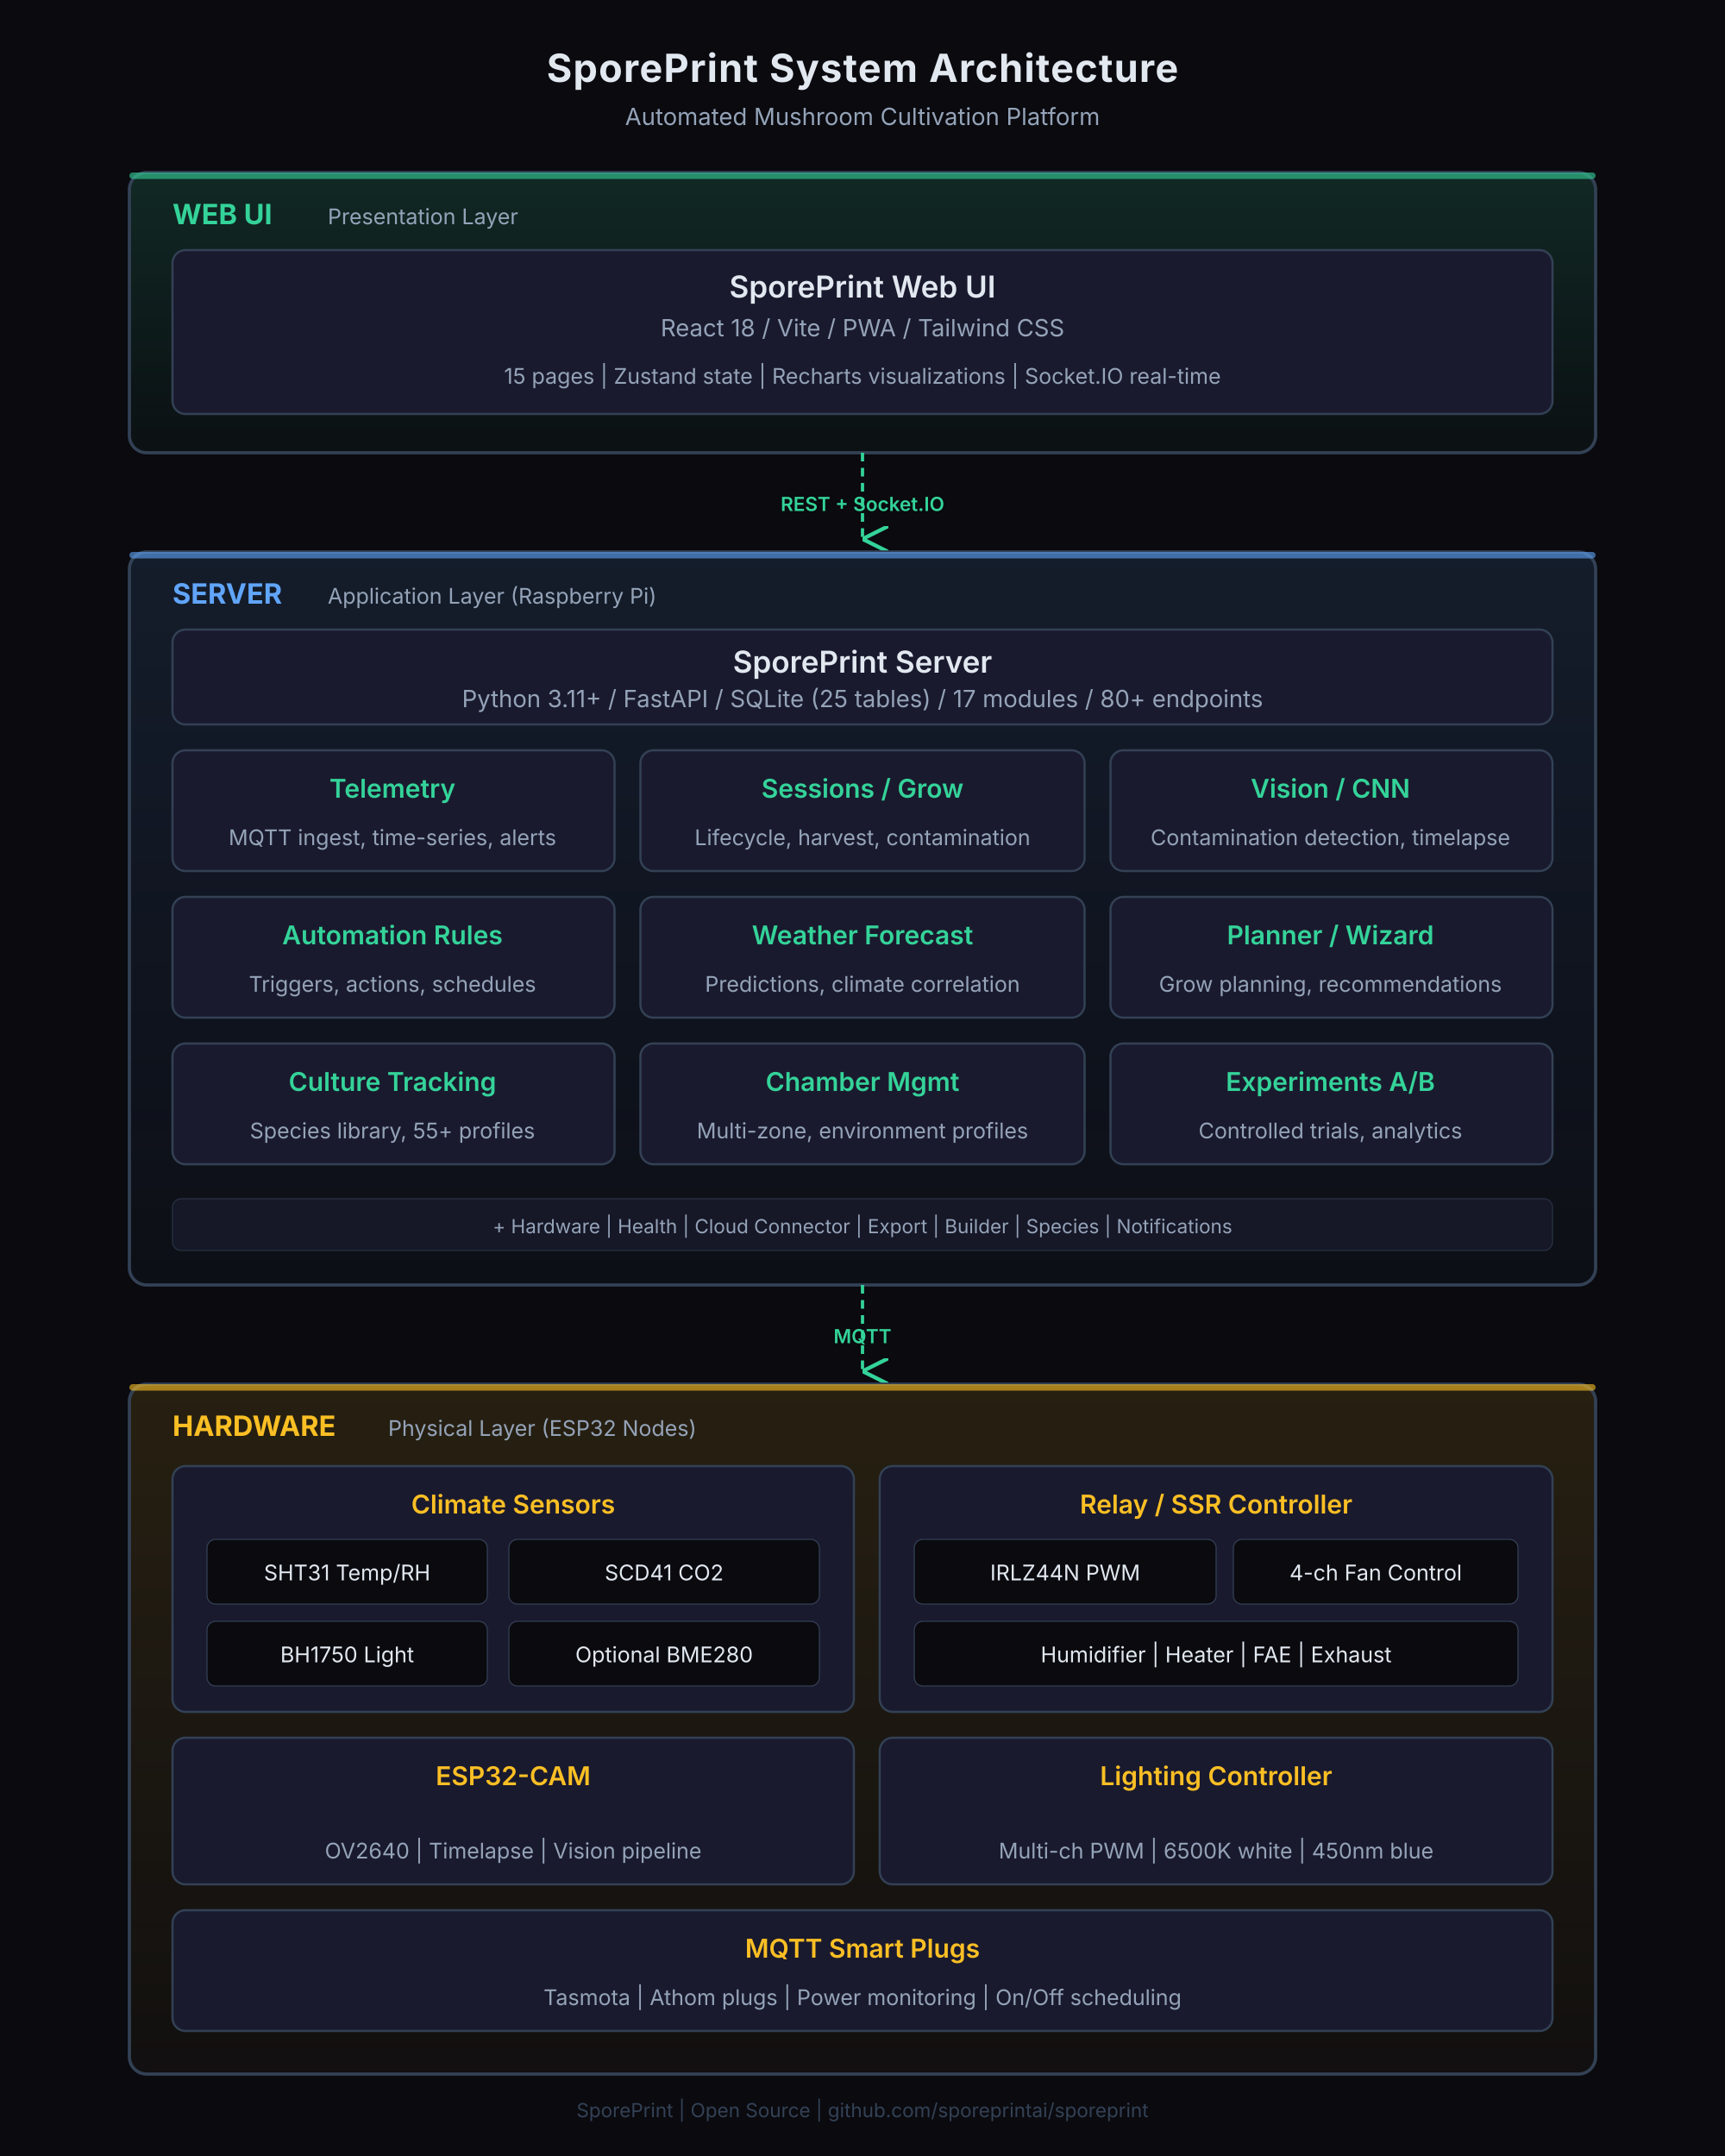
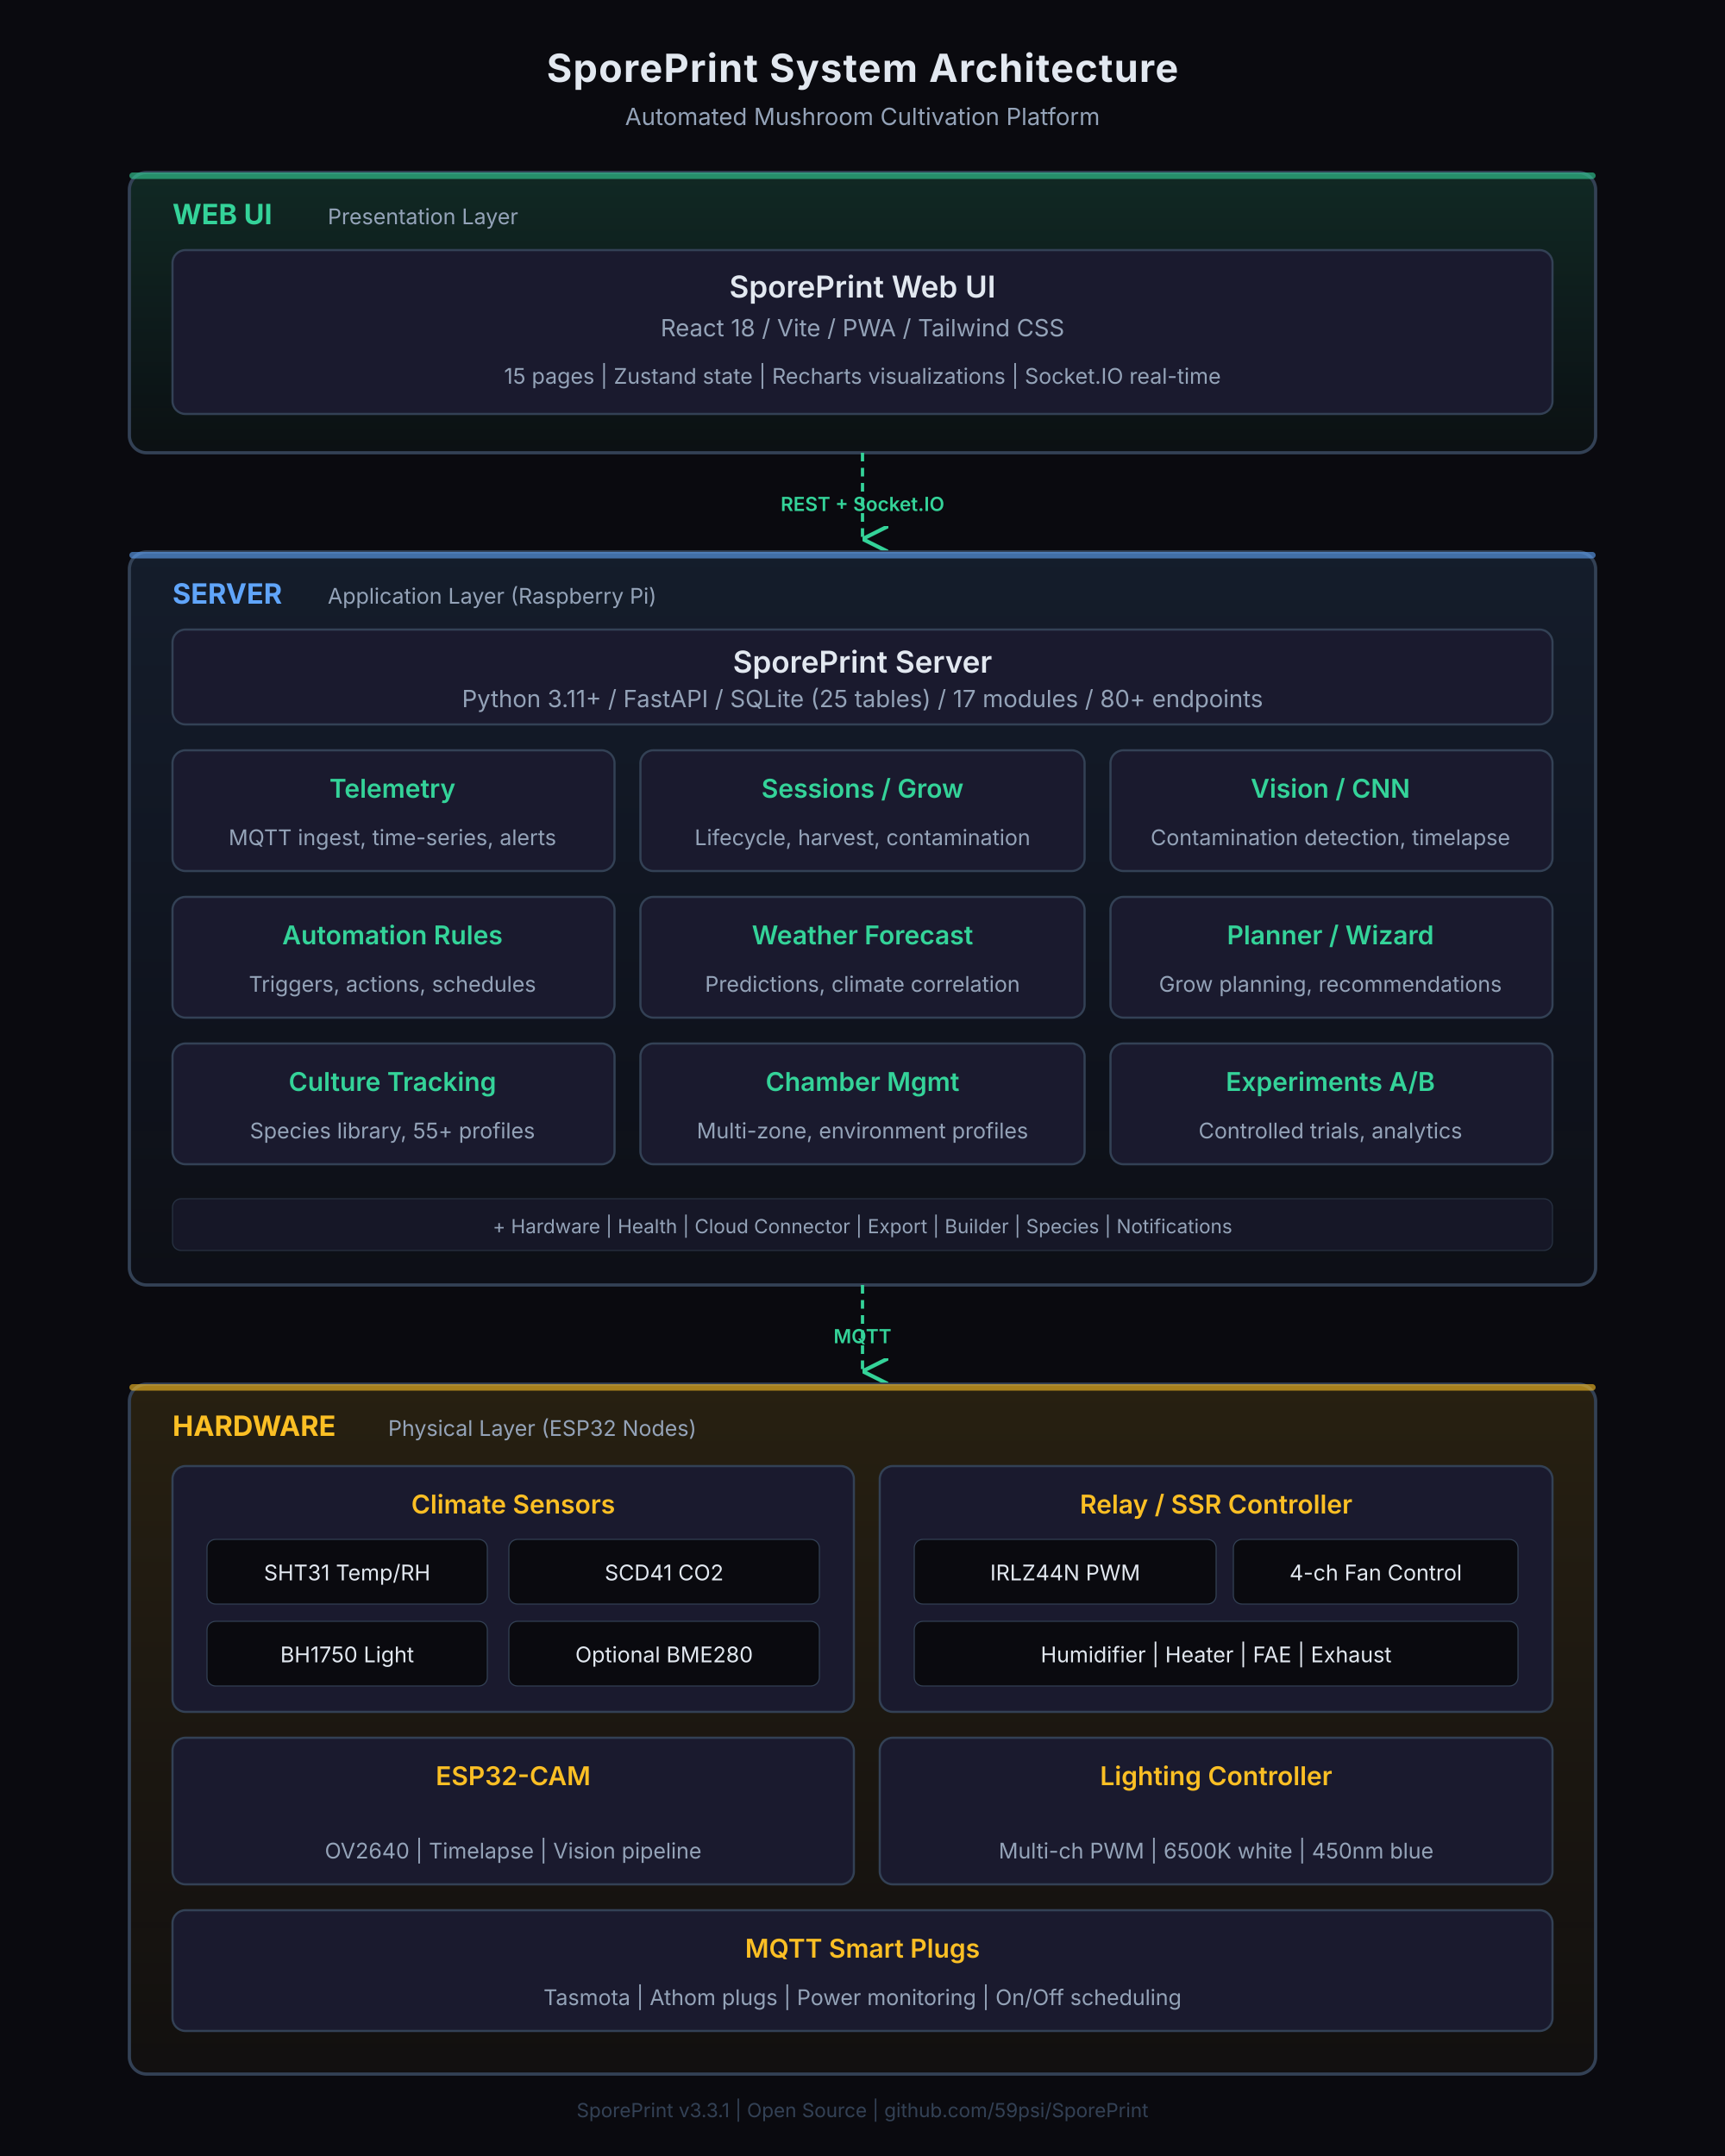
<svg xmlns="http://www.w3.org/2000/svg" viewBox="0 0 800 1000" width="800" height="1000">
  <defs>
    <filter id="glow">
      <feGaussianBlur stdDeviation="2" result="blur" />
      <feMerge>
        <feMergeNode in="blur" />
        <feMergeNode in="SourceGraphic" />
      </feMerge>
    </filter>
    <linearGradient id="emeraldFade" x1="0%" y1="0%" x2="0%" y2="100%">
      <stop offset="0%" stop-color="#34d399" stop-opacity="0.15" />
      <stop offset="100%" stop-color="#34d399" stop-opacity="0.03" />
    </linearGradient>
    <linearGradient id="blueFade" x1="0%" y1="0%" x2="0%" y2="100%">
      <stop offset="0%" stop-color="#60a5fa" stop-opacity="0.12" />
      <stop offset="100%" stop-color="#60a5fa" stop-opacity="0.03" />
    </linearGradient>
    <linearGradient id="amberFade" x1="0%" y1="0%" x2="0%" y2="100%">
      <stop offset="0%" stop-color="#fbbf24" stop-opacity="0.12" />
      <stop offset="100%" stop-color="#fbbf24" stop-opacity="0.03" />
    </linearGradient>
    <marker id="arrowDown" viewBox="0 0 10 10" refX="5" refY="10" markerWidth="8" markerHeight="8" orient="auto">
      <path d="M0,0 L5,10 L10,0" fill="none" stroke="#34d399" stroke-width="1.5" />
    </marker>
  </defs>
  <rect width="800" height="1000" fill="#0a0a0f" rx="0" />
  <text x="400" y="38" text-anchor="middle" fill="#e2e8f0" font-family="system-ui, -apple-system, sans-serif" font-size="18" font-weight="700" letter-spacing="0.5">SporePrint System Architecture</text>
  <text x="400" y="58" text-anchor="middle" fill="#94a3b8" font-family="system-ui, -apple-system, sans-serif" font-size="11">Automated Mushroom Cultivation Platform</text>
  <rect x="60" y="80" width="680" height="130" rx="8" fill="url(#emeraldFade)" stroke="#334155" stroke-width="1.5" />
  <rect x="60" y="80" width="680" height="3" rx="1.5" fill="#34d399" opacity="0.6" />
  <text x="80" y="104" fill="#34d399" font-family="system-ui, -apple-system, sans-serif" font-size="13" font-weight="700">WEB UI</text>
  <text x="152" y="104" fill="#94a3b8" font-family="system-ui, -apple-system, sans-serif" font-size="10">Presentation Layer</text>
  <rect x="80" y="116" width="640" height="76" rx="6" fill="#1a1a2e" stroke="#334155" stroke-width="1" />
  <text x="400" y="138" text-anchor="middle" fill="#e2e8f0" font-family="system-ui, -apple-system, sans-serif" font-size="14" font-weight="600">SporePrint Web UI</text>
  <text x="400" y="156" text-anchor="middle" fill="#94a3b8" font-family="system-ui, -apple-system, sans-serif" font-size="11">React 18  /  Vite  /  PWA  /  Tailwind CSS</text>
  <text x="400" y="178" text-anchor="middle" fill="#94a3b8" font-family="system-ui, -apple-system, sans-serif" font-size="10">15 pages  |  Zustand state  |  Recharts visualizations  |  Socket.IO real-time</text>
  <line x1="400" y1="210" x2="400" y2="250" stroke="#34d399" stroke-width="1.5" stroke-dasharray="4,3" marker-end="url(#arrowDown)" />
  <text x="400" y="237" text-anchor="middle" fill="#34d399" font-family="system-ui, -apple-system, sans-serif" font-size="9" font-weight="600">REST + Socket.IO</text>
  <rect x="60" y="256" width="680" height="340" rx="8" fill="url(#blueFade)" stroke="#334155" stroke-width="1.5" />
  <rect x="60" y="256" width="680" height="3" rx="1.5" fill="#60a5fa" opacity="0.6" />
  <text x="80" y="280" fill="#60a5fa" font-family="system-ui, -apple-system, sans-serif" font-size="13" font-weight="700">SERVER</text>
  <text x="152" y="280" fill="#94a3b8" font-family="system-ui, -apple-system, sans-serif" font-size="10">Application Layer  (Raspberry Pi)</text>
  <rect x="80" y="292" width="640" height="44" rx="6" fill="#1a1a2e" stroke="#334155" stroke-width="1" />
  <text x="400" y="312" text-anchor="middle" fill="#e2e8f0" font-family="system-ui, -apple-system, sans-serif" font-size="14" font-weight="600">SporePrint Server</text>
  <text x="400" y="328" text-anchor="middle" fill="#94a3b8" font-family="system-ui, -apple-system, sans-serif" font-size="11">Python 3.11+  /  FastAPI  /  SQLite (25 tables)  /  17 modules  /  80+ endpoints</text>
  <rect x="80" y="348" width="205" height="56" rx="6" fill="#1a1a2e" stroke="#334155" stroke-width="1" />
  <text x="182" y="370" text-anchor="middle" fill="#34d399" font-family="system-ui, -apple-system, sans-serif" font-size="12" font-weight="600">Telemetry</text>
  <text x="182" y="392" text-anchor="middle" fill="#94a3b8" font-family="system-ui, -apple-system, sans-serif" font-size="10">MQTT ingest, time-series, alerts</text>
  <rect x="297" y="348" width="206" height="56" rx="6" fill="#1a1a2e" stroke="#334155" stroke-width="1" />
  <text x="400" y="370" text-anchor="middle" fill="#34d399" font-family="system-ui, -apple-system, sans-serif" font-size="12" font-weight="600">Sessions / Grow</text>
  <text x="400" y="392" text-anchor="middle" fill="#94a3b8" font-family="system-ui, -apple-system, sans-serif" font-size="10">Lifecycle, harvest, contamination</text>
  <rect x="515" y="348" width="205" height="56" rx="6" fill="#1a1a2e" stroke="#334155" stroke-width="1" />
  <text x="617" y="370" text-anchor="middle" fill="#34d399" font-family="system-ui, -apple-system, sans-serif" font-size="12" font-weight="600">Vision / CNN</text>
  <text x="617" y="392" text-anchor="middle" fill="#94a3b8" font-family="system-ui, -apple-system, sans-serif" font-size="10">Contamination detection, timelapse</text>
  <rect x="80" y="416" width="205" height="56" rx="6" fill="#1a1a2e" stroke="#334155" stroke-width="1" />
  <text x="182" y="438" text-anchor="middle" fill="#34d399" font-family="system-ui, -apple-system, sans-serif" font-size="12" font-weight="600">Automation Rules</text>
  <text x="182" y="460" text-anchor="middle" fill="#94a3b8" font-family="system-ui, -apple-system, sans-serif" font-size="10">Triggers, actions, schedules</text>
  <rect x="297" y="416" width="206" height="56" rx="6" fill="#1a1a2e" stroke="#334155" stroke-width="1" />
  <text x="400" y="438" text-anchor="middle" fill="#34d399" font-family="system-ui, -apple-system, sans-serif" font-size="12" font-weight="600">Weather Forecast</text>
  <text x="400" y="460" text-anchor="middle" fill="#94a3b8" font-family="system-ui, -apple-system, sans-serif" font-size="10">Predictions, climate correlation</text>
  <rect x="515" y="416" width="205" height="56" rx="6" fill="#1a1a2e" stroke="#334155" stroke-width="1" />
  <text x="617" y="438" text-anchor="middle" fill="#34d399" font-family="system-ui, -apple-system, sans-serif" font-size="12" font-weight="600">Planner / Wizard</text>
  <text x="617" y="460" text-anchor="middle" fill="#94a3b8" font-family="system-ui, -apple-system, sans-serif" font-size="10">Grow planning, recommendations</text>
  <rect x="80" y="484" width="205" height="56" rx="6" fill="#1a1a2e" stroke="#334155" stroke-width="1" />
  <text x="182" y="506" text-anchor="middle" fill="#34d399" font-family="system-ui, -apple-system, sans-serif" font-size="12" font-weight="600">Culture Tracking</text>
  <text x="182" y="528" text-anchor="middle" fill="#94a3b8" font-family="system-ui, -apple-system, sans-serif" font-size="10">Species library, 55+ profiles</text>
  <rect x="297" y="484" width="206" height="56" rx="6" fill="#1a1a2e" stroke="#334155" stroke-width="1" />
  <text x="400" y="506" text-anchor="middle" fill="#34d399" font-family="system-ui, -apple-system, sans-serif" font-size="12" font-weight="600">Chamber Mgmt</text>
  <text x="400" y="528" text-anchor="middle" fill="#94a3b8" font-family="system-ui, -apple-system, sans-serif" font-size="10">Multi-zone, environment profiles</text>
  <rect x="515" y="484" width="205" height="56" rx="6" fill="#1a1a2e" stroke="#334155" stroke-width="1" />
  <text x="617" y="506" text-anchor="middle" fill="#34d399" font-family="system-ui, -apple-system, sans-serif" font-size="12" font-weight="600">Experiments A/B</text>
  <text x="617" y="528" text-anchor="middle" fill="#94a3b8" font-family="system-ui, -apple-system, sans-serif" font-size="10">Controlled trials, analytics</text>
  <rect x="80" y="556" width="640" height="24" rx="4" fill="#1a1a2e" stroke="#334155" stroke-width="0.5" opacity="0.7" />
  <text x="400" y="572" text-anchor="middle" fill="#94a3b8" font-family="system-ui, -apple-system, sans-serif" font-size="9">+ Hardware  |  Health  |  Cloud Connector  |  Export  |  Builder  |  Species  |  Notifications</text>
  <line x1="400" y1="596" x2="400" y2="636" stroke="#34d399" stroke-width="1.5" stroke-dasharray="4,3" marker-end="url(#arrowDown)" />
  <text x="400" y="623" text-anchor="middle" fill="#34d399" font-family="system-ui, -apple-system, sans-serif" font-size="9" font-weight="600">MQTT</text>
  <rect x="60" y="642" width="680" height="320" rx="8" fill="url(#amberFade)" stroke="#334155" stroke-width="1.5" />
  <rect x="60" y="642" width="680" height="3" rx="1.5" fill="#fbbf24" opacity="0.6" />
  <text x="80" y="666" fill="#fbbf24" font-family="system-ui, -apple-system, sans-serif" font-size="13" font-weight="700">HARDWARE</text>
  <text x="180" y="666" fill="#94a3b8" font-family="system-ui, -apple-system, sans-serif" font-size="10">Physical Layer  (ESP32 Nodes)</text>
  <rect x="80" y="680" width="316" height="114" rx="6" fill="#1a1a2e" stroke="#334155" stroke-width="1" />
  <text x="238" y="702" text-anchor="middle" fill="#fbbf24" font-family="system-ui, -apple-system, sans-serif" font-size="12" font-weight="600">Climate Sensors</text>
  <rect x="96" y="714" width="130" height="30" rx="4" fill="#0a0a0f" stroke="#334155" stroke-width="0.5" />
  <text x="161" y="733" text-anchor="middle" fill="#e2e8f0" font-family="system-ui, -apple-system, sans-serif" font-size="10">SHT31 Temp/RH</text>
  <rect x="236" y="714" width="144" height="30" rx="4" fill="#0a0a0f" stroke="#334155" stroke-width="0.5" />
  <text x="308" y="733" text-anchor="middle" fill="#e2e8f0" font-family="system-ui, -apple-system, sans-serif" font-size="10">SCD41 CO2</text>
  <rect x="96" y="752" width="130" height="30" rx="4" fill="#0a0a0f" stroke="#334155" stroke-width="0.5" />
  <text x="161" y="771" text-anchor="middle" fill="#e2e8f0" font-family="system-ui, -apple-system, sans-serif" font-size="10">BH1750 Light</text>
  <rect x="236" y="752" width="144" height="30" rx="4" fill="#0a0a0f" stroke="#334155" stroke-width="0.5" />
  <text x="308" y="771" text-anchor="middle" fill="#e2e8f0" font-family="system-ui, -apple-system, sans-serif" font-size="10">Optional BME280</text>
  <rect x="408" y="680" width="312" height="114" rx="6" fill="#1a1a2e" stroke="#334155" stroke-width="1" />
  <text x="564" y="702" text-anchor="middle" fill="#fbbf24" font-family="system-ui, -apple-system, sans-serif" font-size="12" font-weight="600">Relay / SSR Controller</text>
  <rect x="424" y="714" width="140" height="30" rx="4" fill="#0a0a0f" stroke="#334155" stroke-width="0.5" />
  <text x="494" y="733" text-anchor="middle" fill="#e2e8f0" font-family="system-ui, -apple-system, sans-serif" font-size="10">IRLZ44N PWM</text>
  <rect x="572" y="714" width="132" height="30" rx="4" fill="#0a0a0f" stroke="#334155" stroke-width="0.5" />
  <text x="638" y="733" text-anchor="middle" fill="#e2e8f0" font-family="system-ui, -apple-system, sans-serif" font-size="10">4-ch Fan Control</text>
  <rect x="424" y="752" width="280" height="30" rx="4" fill="#0a0a0f" stroke="#334155" stroke-width="0.5" />
  <text x="564" y="771" text-anchor="middle" fill="#e2e8f0" font-family="system-ui, -apple-system, sans-serif" font-size="10">Humidifier  |  Heater  |  FAE  |  Exhaust</text>
  <rect x="80" y="806" width="316" height="68" rx="6" fill="#1a1a2e" stroke="#334155" stroke-width="1" />
  <text x="238" y="828" text-anchor="middle" fill="#fbbf24" font-family="system-ui, -apple-system, sans-serif" font-size="12" font-weight="600">ESP32-CAM</text>
  <text x="238" y="862" text-anchor="middle" fill="#94a3b8" font-family="system-ui, -apple-system, sans-serif" font-size="10">OV2640  |  Timelapse  |  Vision pipeline</text>
  <rect x="408" y="806" width="312" height="68" rx="6" fill="#1a1a2e" stroke="#334155" stroke-width="1" />
  <text x="564" y="828" text-anchor="middle" fill="#fbbf24" font-family="system-ui, -apple-system, sans-serif" font-size="12" font-weight="600">Lighting Controller</text>
  <text x="564" y="862" text-anchor="middle" fill="#94a3b8" font-family="system-ui, -apple-system, sans-serif" font-size="10">Multi-ch PWM  |  6500K white  |  450nm blue</text>
  <rect x="80" y="886" width="640" height="56" rx="6" fill="#1a1a2e" stroke="#334155" stroke-width="1" />
  <text x="400" y="908" text-anchor="middle" fill="#fbbf24" font-family="system-ui, -apple-system, sans-serif" font-size="12" font-weight="600">MQTT Smart Plugs</text>
  <text x="400" y="930" text-anchor="middle" fill="#94a3b8" font-family="system-ui, -apple-system, sans-serif" font-size="10">Tasmota  |  Athom plugs  |  Power monitoring  |  On/Off scheduling</text>
-   <text x="400" y="982" text-anchor="middle" fill="#334155" font-family="system-ui, -apple-system, sans-serif" font-size="9">SporePrint  |  Open Source  |  github.com/sporeprintai/sporeprint</text>
+   <text x="400" y="982" text-anchor="middle" fill="#334155" font-family="system-ui, -apple-system, sans-serif" font-size="9">SporePrint v3.3.1  |  Open Source  |  github.com/59psi/SporePrint</text>
</svg>
